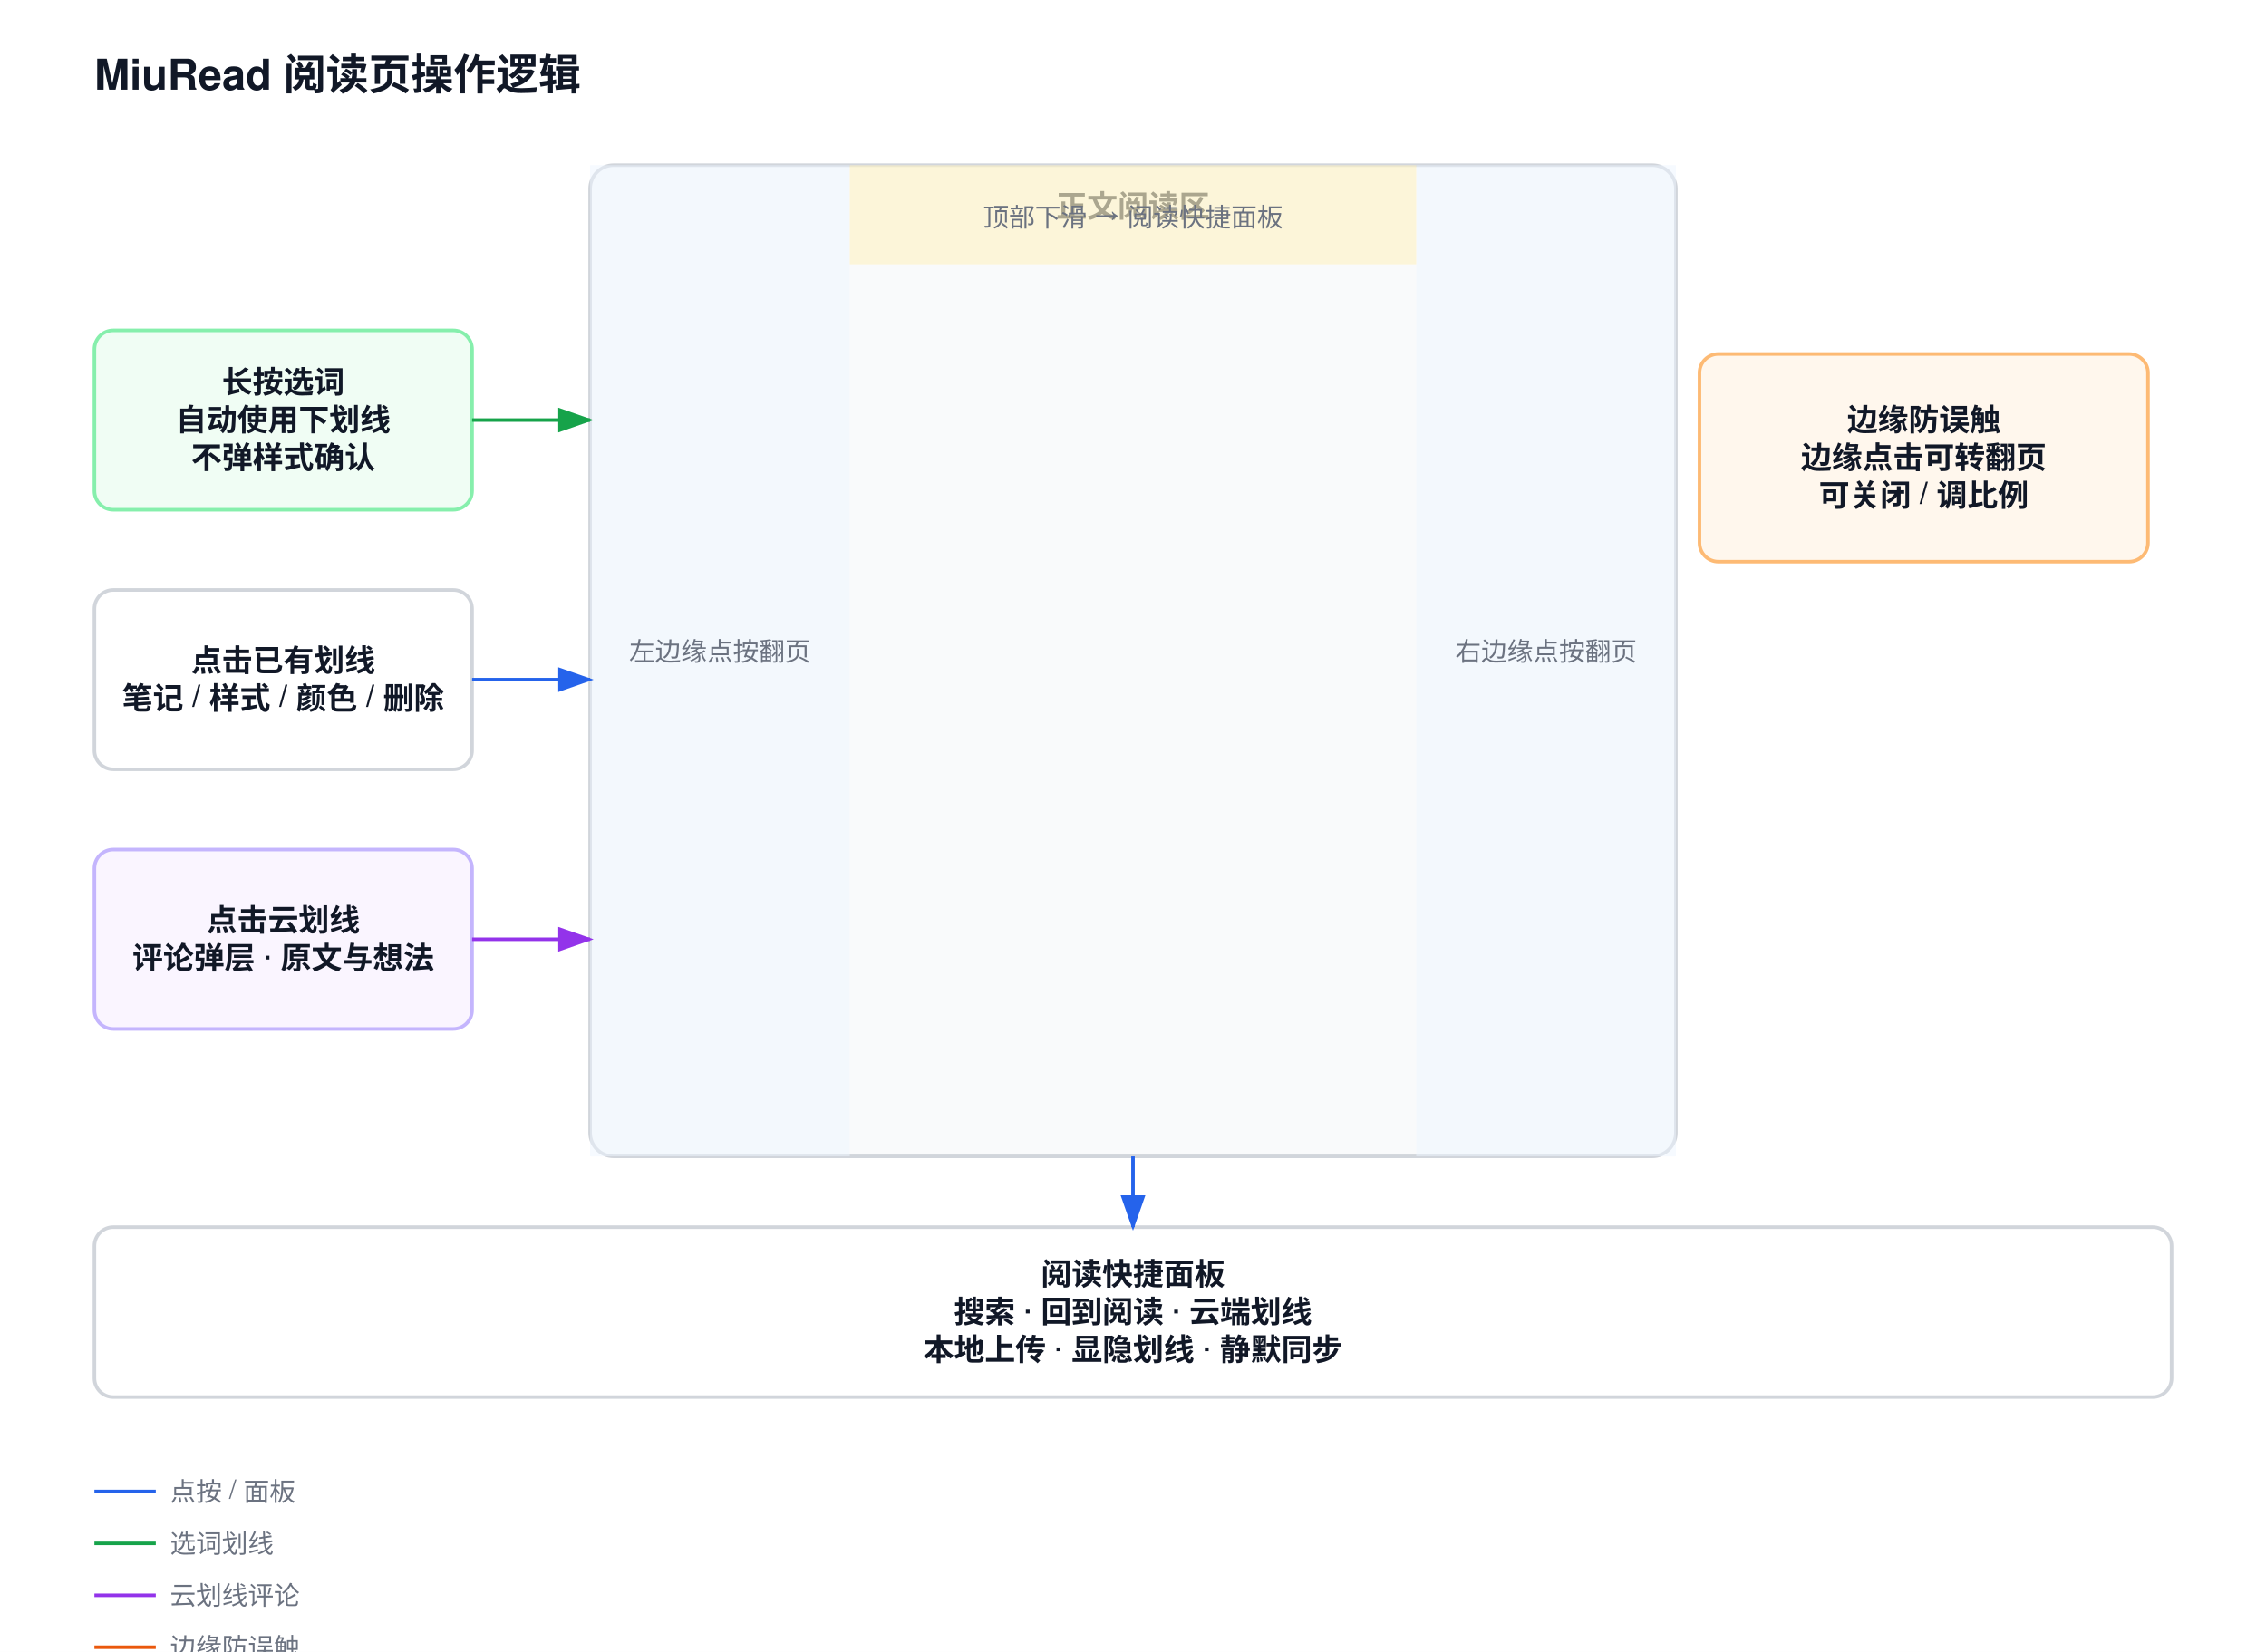
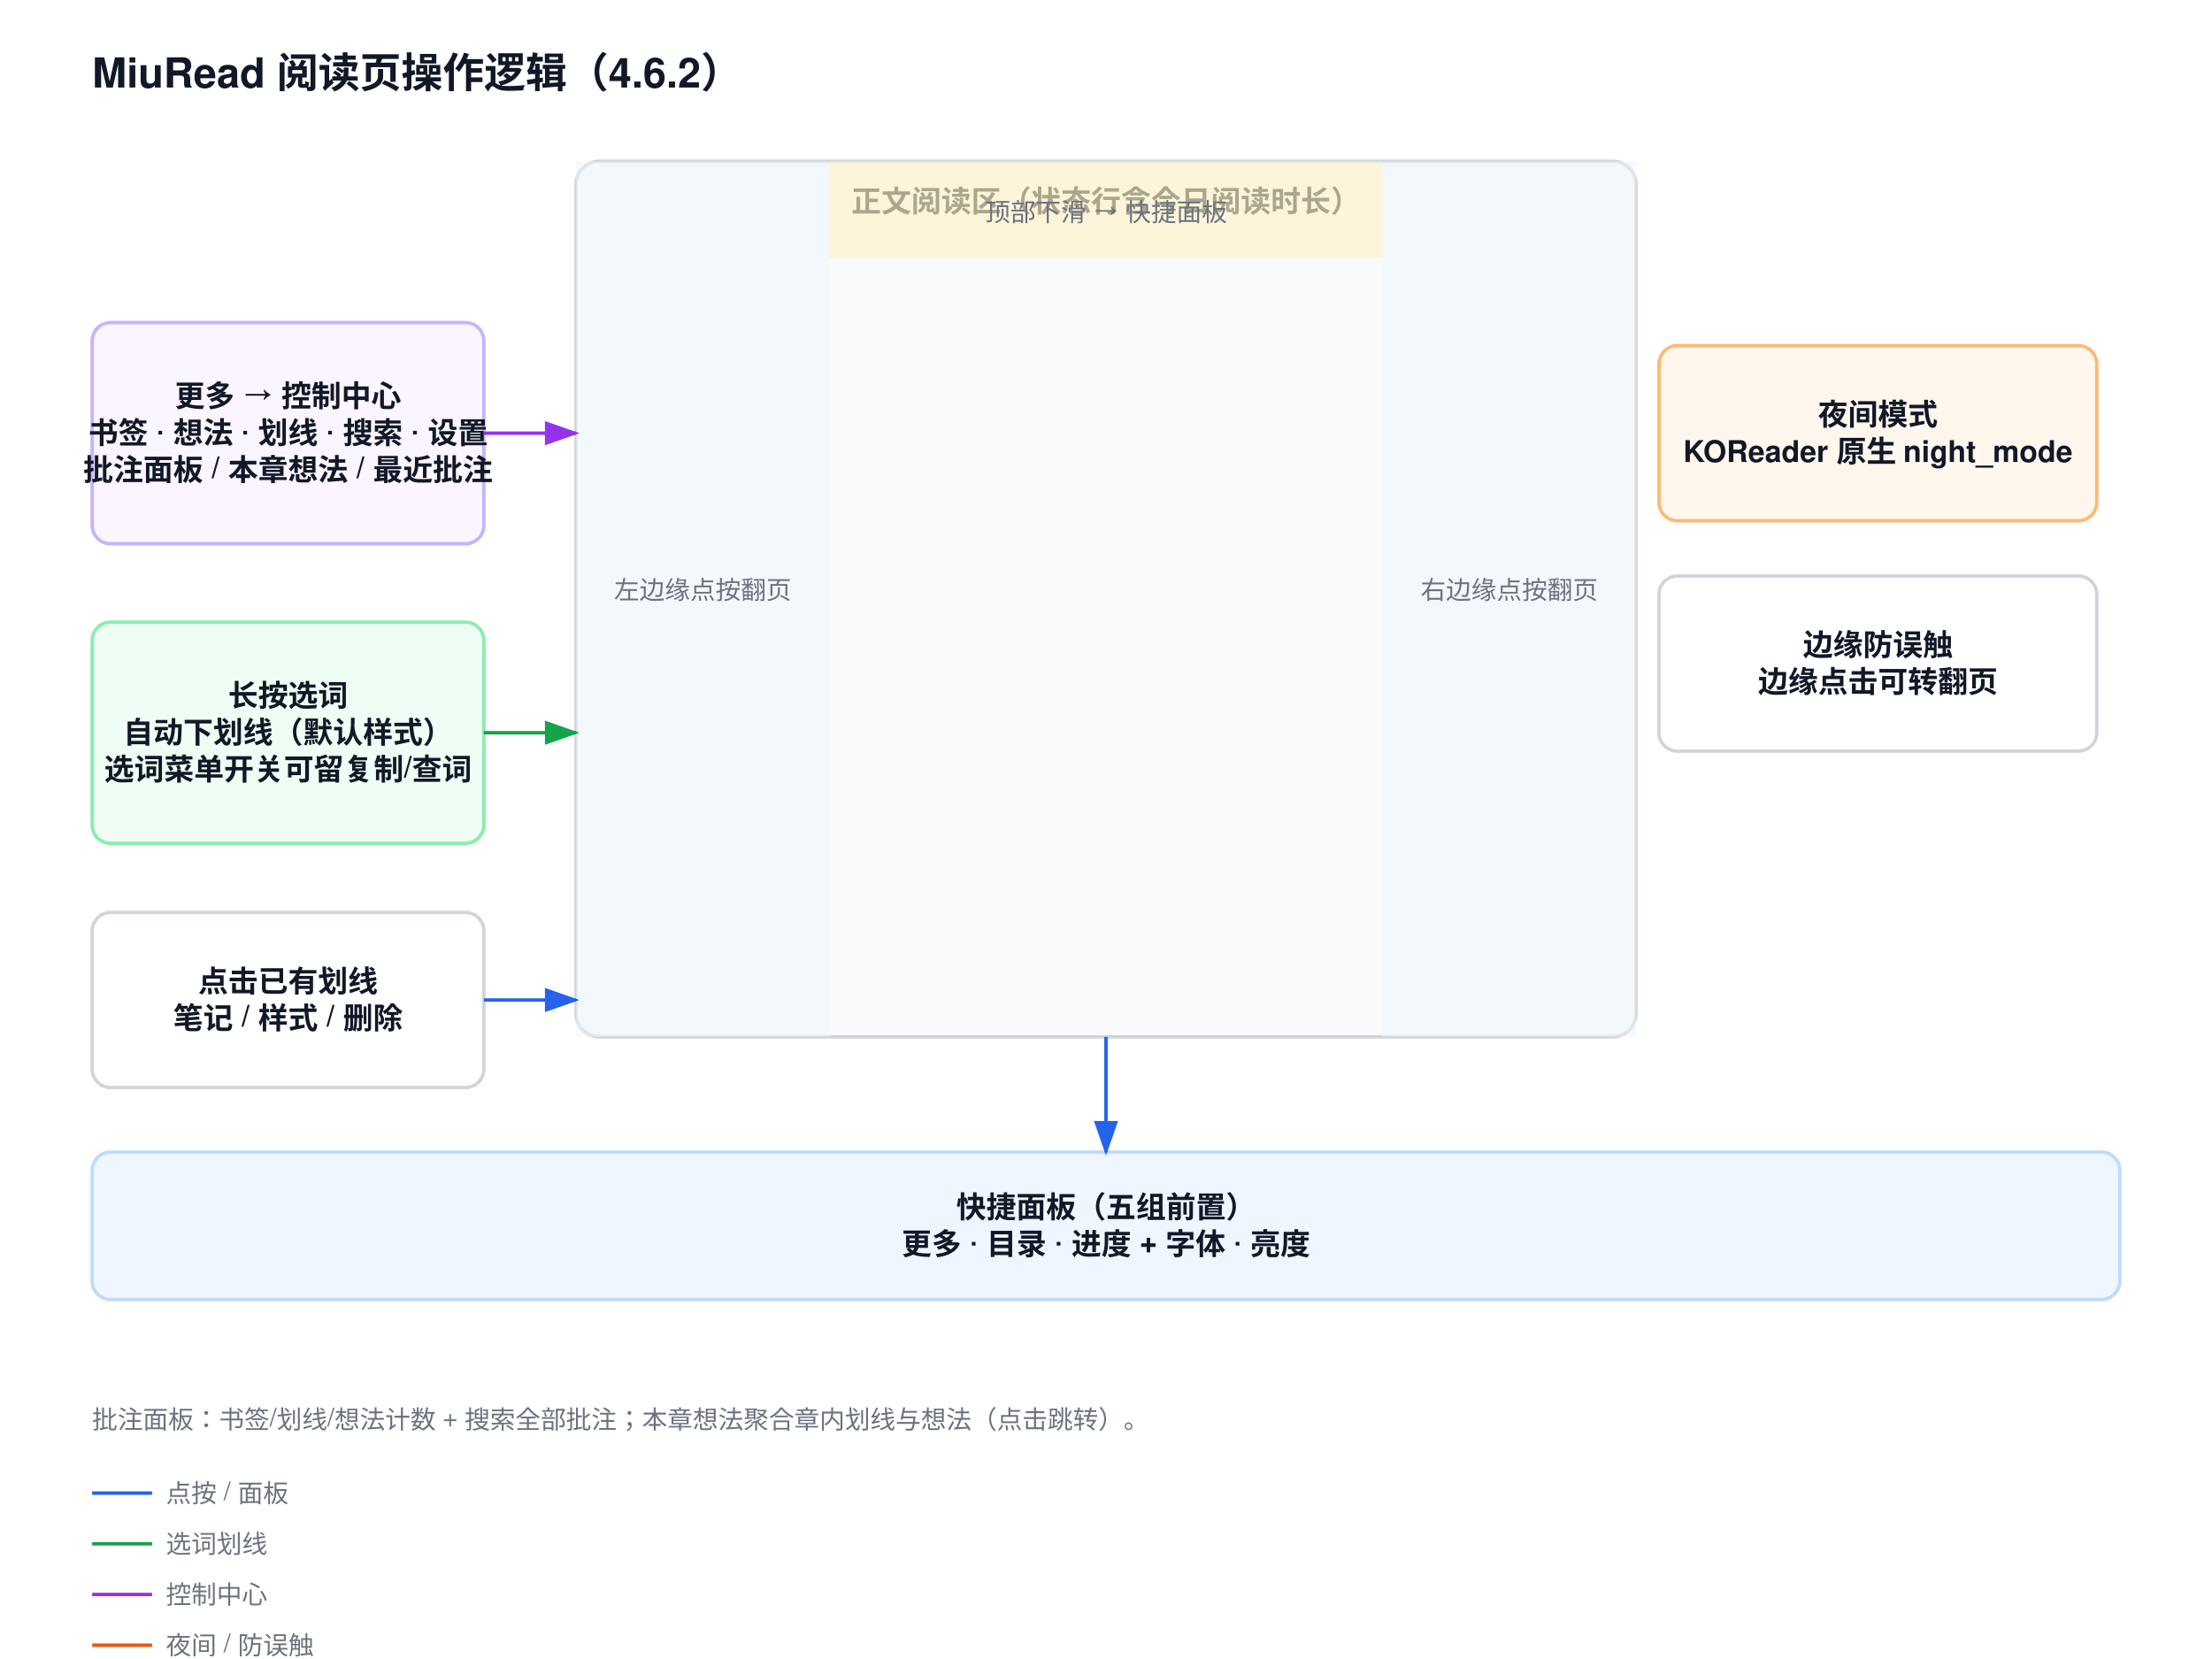
- <svg xmlns="http://www.w3.org/2000/svg" viewBox="0 0 960 700" width="960" height="700">
+ <svg xmlns="http://www.w3.org/2000/svg" viewBox="0 0 960 720" width="960" height="720">
  <style>
      text { font-family: 'Helvetica Neue', Helvetica, Arial, 'PingFang SC', 'Microsoft YaHei', 'Microsoft JhengHei', 'SimHei', sans-serif; }
      .title { font-size: 18px; font-weight: 600; fill: #111827; }
      .node { font-size: 13px; font-weight: 600; fill: #111827; }
      .sub  { font-size: 11px; fill: #6b7280; }
      .zone { font-size: 11px; fill: #6b7280; }
    </style>
  <defs>
    <marker id="arrow-blue" markerWidth="10" markerHeight="7" refX="9" refY="3.5" orient="auto">
      <polygon points="0 0, 10 3.5, 0 7" fill="#2563eb" />
    </marker>
    <marker id="arrow-orange" markerWidth="10" markerHeight="7" refX="9" refY="3.5" orient="auto">
      <polygon points="0 0, 10 3.5, 0 7" fill="#ea580c" />
    </marker>
    <marker id="arrow-green" markerWidth="10" markerHeight="7" refX="9" refY="3.5" orient="auto">
      <polygon points="0 0, 10 3.5, 0 7" fill="#16a34a" />
    </marker>
    <marker id="arrow-purple" markerWidth="10" markerHeight="7" refX="9" refY="3.5" orient="auto">
      <polygon points="0 0, 10 3.5, 0 7" fill="#9333ea" />
    </marker>
  </defs>
-   <rect width="960" height="700" fill="#ffffff" />
-   <text x="40" y="38" class="title">MiuRead 阅读页操作逻辑</text>
-   <rect x="250" y="70" width="460" height="420" rx="10" fill="#f9fafb" stroke="#d1d5db" stroke-width="1.5" />
-   <text x="480" y="92" text-anchor="middle" class="node">正文阅读区</text>
-   <rect x="250" y="70" width="110" height="420" fill="#eff6ff" fill-opacity="0.5" />
-   <text x="305" y="280" text-anchor="middle" class="zone">左边缘
+   <rect width="960" height="720" fill="#ffffff" />
+   <text x="40" y="38" class="title">MiuRead 阅读页操作逻辑（4.6.2）</text>
+   <rect x="250" y="70" width="460" height="380" rx="10" fill="#f9fafb" stroke="#d1d5db" stroke-width="1.5" />
+   <text x="480" y="92" text-anchor="middle" class="node">正文阅读区（状态行含今日阅读时长）</text>
+   <rect x="250" y="70" width="110" height="380" fill="#eff6ff" fill-opacity="0.5" />
+   <text x="305" y="260" text-anchor="middle" class="zone">左边缘
点按翻页</text>
-   <rect x="600" y="70" width="110" height="420" fill="#eff6ff" fill-opacity="0.5" />
-   <text x="655" y="280" text-anchor="middle" class="zone">右边缘
+   <rect x="600" y="70" width="110" height="380" fill="#eff6ff" fill-opacity="0.5" />
+   <text x="655" y="260" text-anchor="middle" class="zone">右边缘
点按翻页</text>
  <rect x="360" y="70" width="240" height="42" fill="#fef3c7" fill-opacity="0.65" />
-   <text x="480" y="96" text-anchor="middle" class="zone">顶部下滑 → 阅读快捷面板</text>
-   <rect x="40" y="520" width="880" height="72" rx="8" ry="8" fill="#ffffff" stroke="#d1d5db" stroke-width="1.5" />
-   <text x="480.0" y="544.5" text-anchor="middle" class="node">阅读快捷面板</text>
-   <text x="480.0" y="560.5" text-anchor="middle" class="node">搜索 · 回到阅读 · 云端划线</text>
-   <text x="480.0" y="576.5" text-anchor="middle" class="node">本地上传 · 显隐划线 · 静默同步</text>
-   <line x1="480" y1="490" x2="480" y2="520" stroke="#2563eb" stroke-width="1.5" marker-end="url(#arrow-blue)" />
-   <rect x="40" y="140" width="160" height="76" rx="8" ry="8" fill="#f0fdf4" stroke="#86efac" stroke-width="1.5" />
-   <text x="120.0" y="166.5" text-anchor="middle" class="node">长按选词</text>
-   <text x="120.0" y="182.5" text-anchor="middle" class="node">自动使用下划线</text>
-   <text x="120.0" y="198.5" text-anchor="middle" class="node">不弹样式确认</text>
-   <line x1="200" y1="178" x2="250" y2="178" stroke="#16a34a" stroke-width="1.5" marker-end="url(#arrow-green)" />
-   <rect x="40" y="250" width="160" height="76" rx="8" ry="8" fill="#ffffff" stroke="#d1d5db" stroke-width="1.5" />
-   <text x="120.0" y="284.5" text-anchor="middle" class="node">点击已有划线</text>
-   <text x="120.0" y="300.5" text-anchor="middle" class="node">笔记 / 样式 / 颜色 / 删除</text>
-   <line x1="200" y1="288" x2="250" y2="288" stroke="#2563eb" stroke-width="1.5" marker-end="url(#arrow-blue)" />
-   <rect x="40" y="360" width="160" height="76" rx="8" ry="8" fill="#faf5ff" stroke="#c4b5fd" stroke-width="1.5" />
-   <text x="120.0" y="394.5" text-anchor="middle" class="node">点击云划线</text>
-   <text x="120.0" y="410.5" text-anchor="middle" class="node">评论弹层 · 原文与想法</text>
-   <line x1="200" y1="398" x2="250" y2="398" stroke="#9333ea" stroke-width="1.5" marker-end="url(#arrow-purple)" />
-   <rect x="720" y="150" width="190" height="88" rx="8" ry="8" fill="#fff7ed" stroke="#fdba74" stroke-width="1.5" />
-   <text x="815.0" y="182.5" text-anchor="middle" class="node">边缘防误触</text>
-   <text x="815.0" y="198.5" text-anchor="middle" class="node">边缘点击可转翻页</text>
-   <text x="815.0" y="214.5" text-anchor="middle" class="node">可关闭 / 调比例</text>
-   <g transform="translate(40,624)">
+   <text x="480" y="96" text-anchor="middle" class="zone">顶部下滑 → 快捷面板</text>
+   <rect x="40" y="500" width="880" height="64" rx="8" ry="8" fill="#eff6ff" stroke="#bfdbfe" stroke-width="1.5" />
+   <text x="480.0" y="528.5" text-anchor="middle" class="node">快捷面板（五组前置）</text>
+   <text x="480.0" y="544.5" text-anchor="middle" class="node">更多 · 目录 · 进度 + 字体 · 亮度</text>
+   <line x1="480" y1="450" x2="480" y2="500" stroke="#2563eb" stroke-width="1.5" marker-end="url(#arrow-blue)" />
+   <rect x="40" y="140" width="170" height="96" rx="8" ry="8" fill="#faf5ff" stroke="#c4b5fd" stroke-width="1.5" />
+   <text x="125.0" y="176.5" text-anchor="middle" class="node">更多 → 控制中心</text>
+   <text x="125.0" y="192.5" text-anchor="middle" class="node">书签 · 想法 · 划线 · 搜索 · 设置</text>
+   <text x="125.0" y="208.5" text-anchor="middle" class="node">批注面板 / 本章想法 / 最近批注</text>
+   <line x1="210" y1="188" x2="250" y2="188" stroke="#9333ea" stroke-width="1.5" marker-end="url(#arrow-purple)" />
+   <rect x="40" y="270" width="170" height="96" rx="8" ry="8" fill="#f0fdf4" stroke="#86efac" stroke-width="1.5" />
+   <text x="125.0" y="306.5" text-anchor="middle" class="node">长按选词</text>
+   <text x="125.0" y="322.5" text-anchor="middle" class="node">自动下划线（默认样式）</text>
+   <text x="125.0" y="338.5" text-anchor="middle" class="node">选词菜单开关可留复制/查词</text>
+   <line x1="210" y1="318" x2="250" y2="318" stroke="#16a34a" stroke-width="1.5" marker-end="url(#arrow-green)" />
+   <rect x="40" y="396" width="170" height="76" rx="8" ry="8" fill="#ffffff" stroke="#d1d5db" stroke-width="1.5" />
+   <text x="125.0" y="430.5" text-anchor="middle" class="node">点击已有划线</text>
+   <text x="125.0" y="446.5" text-anchor="middle" class="node">笔记 / 样式 / 删除</text>
+   <line x1="210" y1="434" x2="250" y2="434" stroke="#2563eb" stroke-width="1.5" marker-end="url(#arrow-blue)" />
+   <rect x="720" y="150" width="190" height="76" rx="8" ry="8" fill="#fff7ed" stroke="#fdba74" stroke-width="1.5" />
+   <text x="815.0" y="184.5" text-anchor="middle" class="node">夜间模式</text>
+   <text x="815.0" y="200.5" text-anchor="middle" class="node">KOReader 原生 night_mode</text>
+   <rect x="720" y="250" width="190" height="76" rx="8" ry="8" fill="#ffffff" stroke="#d1d5db" stroke-width="1.5" />
+   <text x="815.0" y="284.5" text-anchor="middle" class="node">边缘防误触</text>
+   <text x="815.0" y="300.5" text-anchor="middle" class="node">边缘点击可转翻页</text>
+   <g transform="translate(40,640)">
    <line x1="0" y1="8" x2="26" y2="8" stroke="#2563eb" stroke-width="1.5" />
    <text x="32" y="12" class="zone">点按 / 面板</text>
    <line x1="0" y1="30" x2="26" y2="30" stroke="#16a34a" stroke-width="1.5" />
    <text x="32" y="34" class="zone">选词划线</text>
    <line x1="0" y1="52" x2="26" y2="52" stroke="#9333ea" stroke-width="1.5" />
-     <text x="32" y="56" class="zone">云划线评论</text>
+     <text x="32" y="56" class="zone">控制中心</text>
    <line x1="0" y1="74" x2="26" y2="74" stroke="#ea580c" stroke-width="1.5" />
-     <text x="32" y="78" class="zone">边缘防误触</text>
+     <text x="32" y="78" class="zone">夜间 / 防误触</text>
  </g>
+   <text x="40" y="620" class="sub">批注面板：书签/划线/想法计数 + 搜索全部批注；本章想法聚合章内划线与想法（点击跳转）。</text>
</svg>
